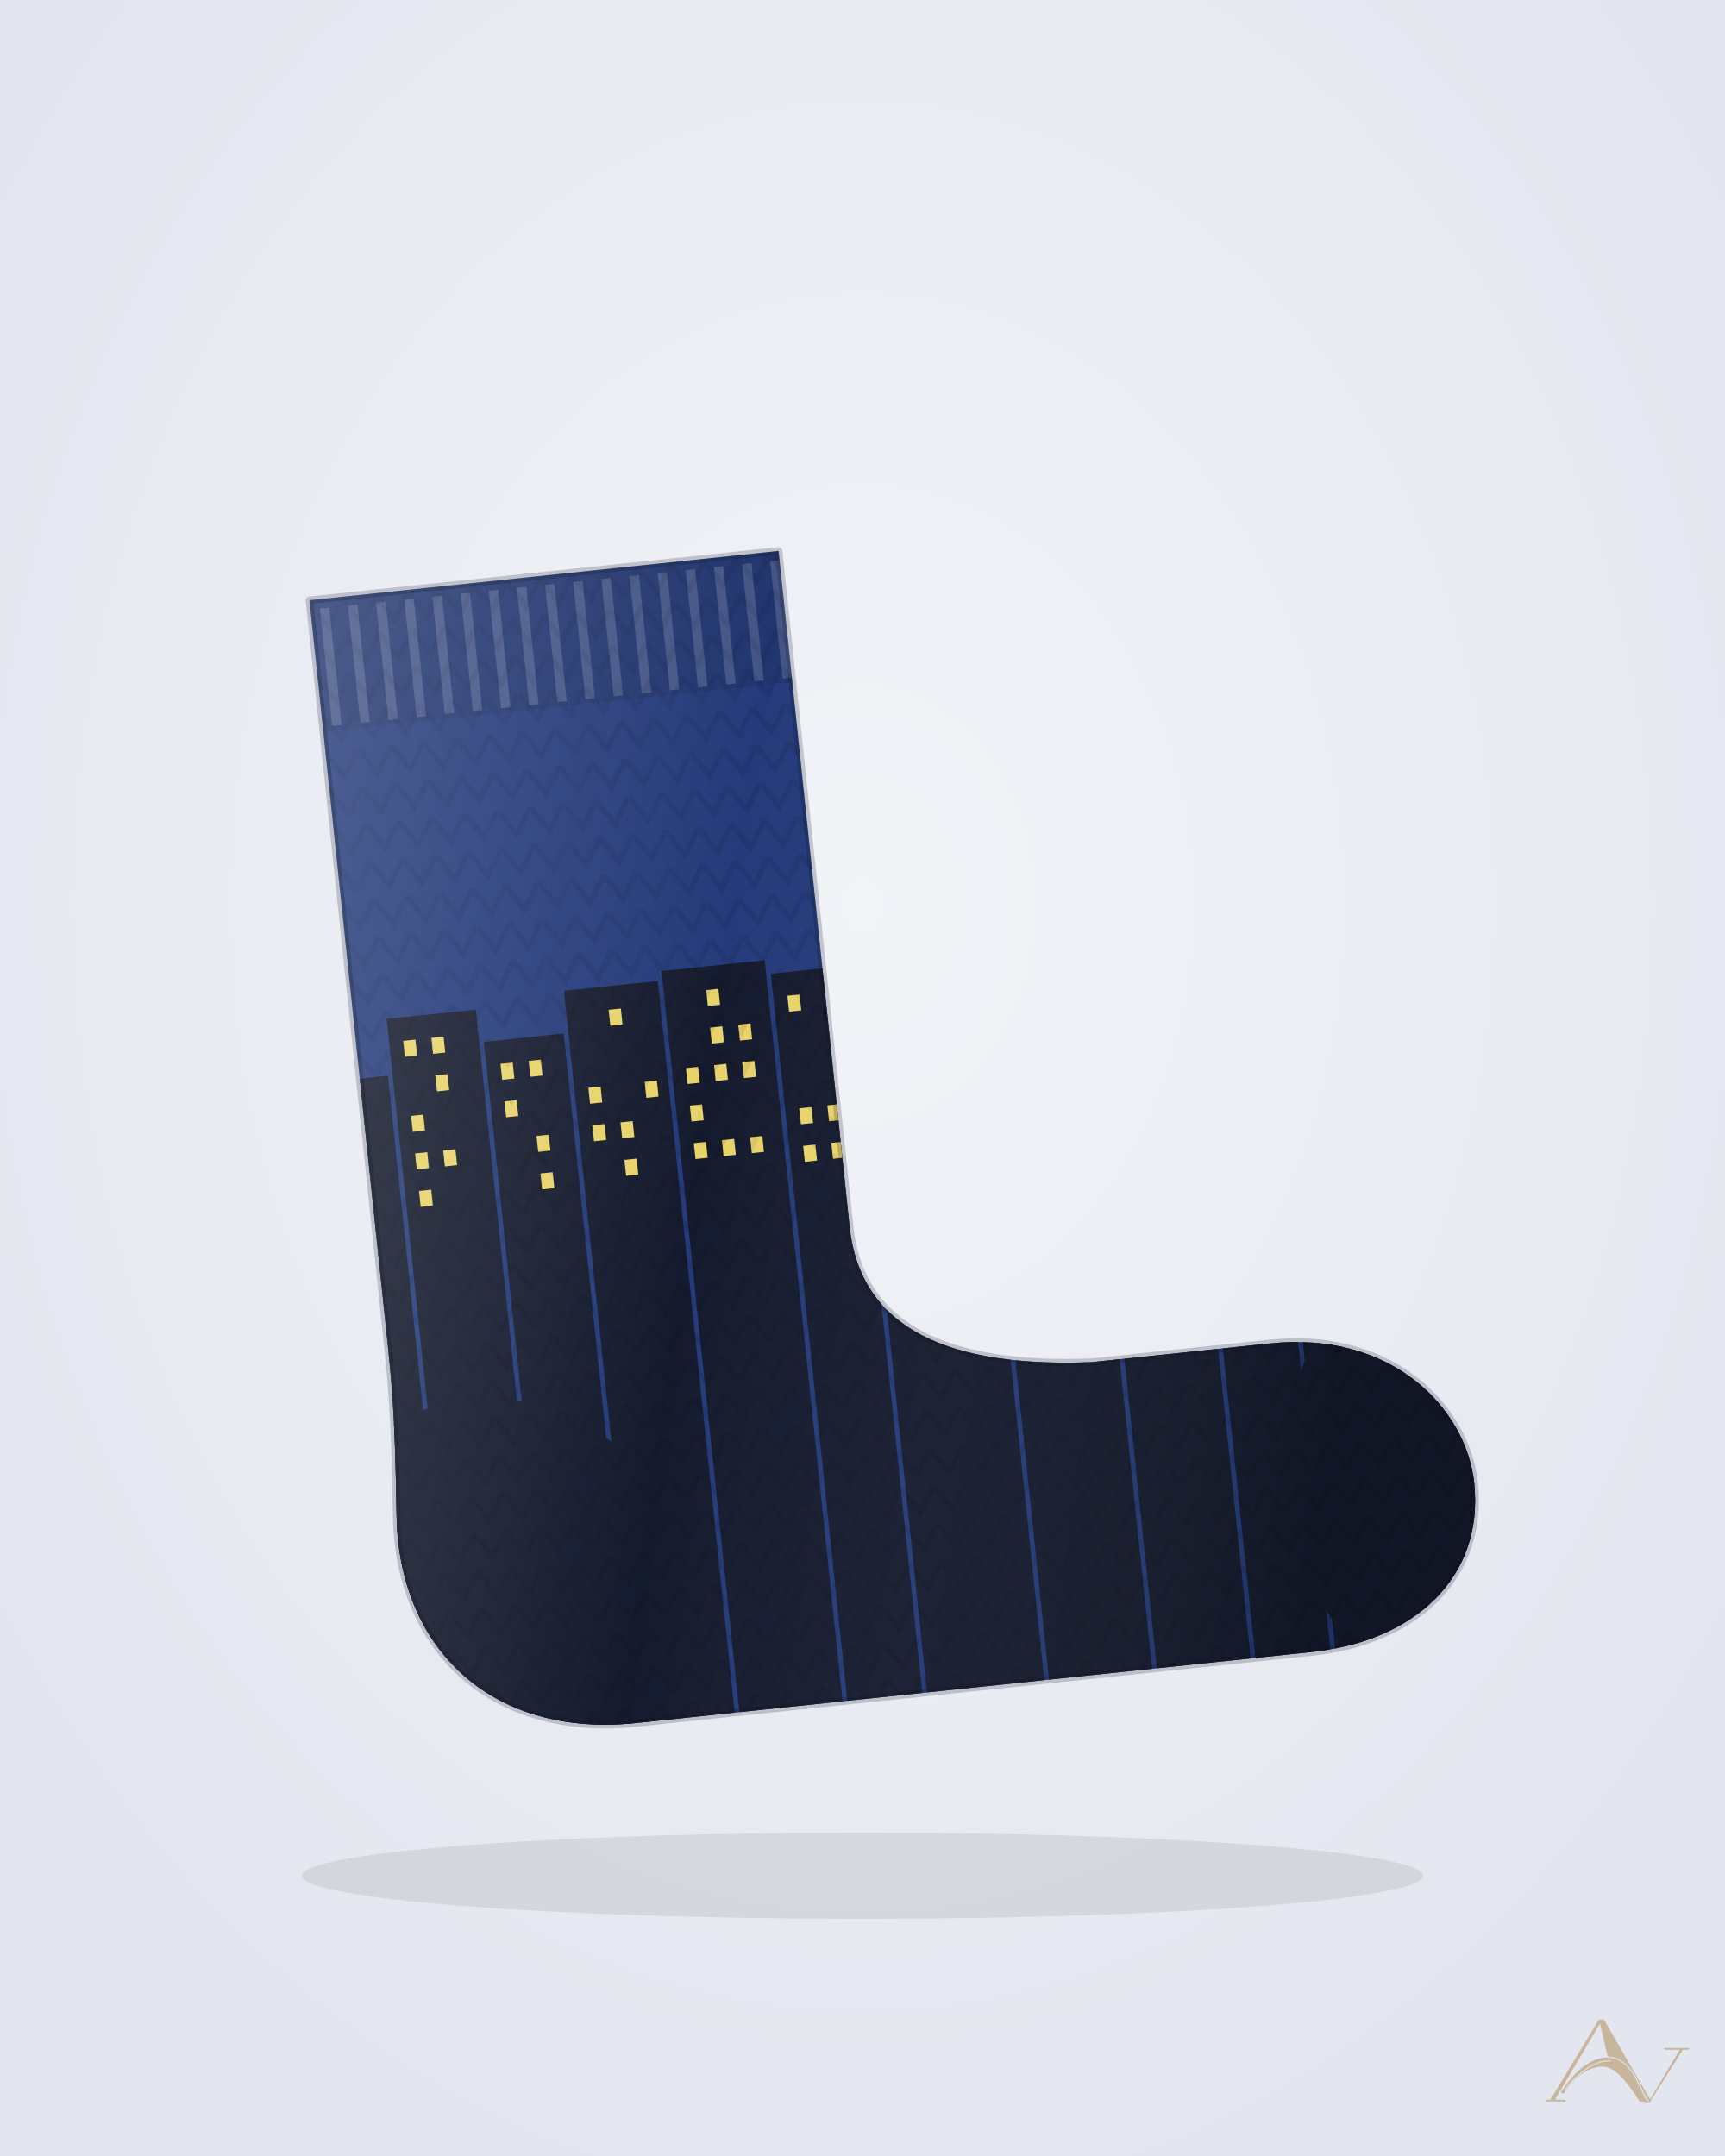
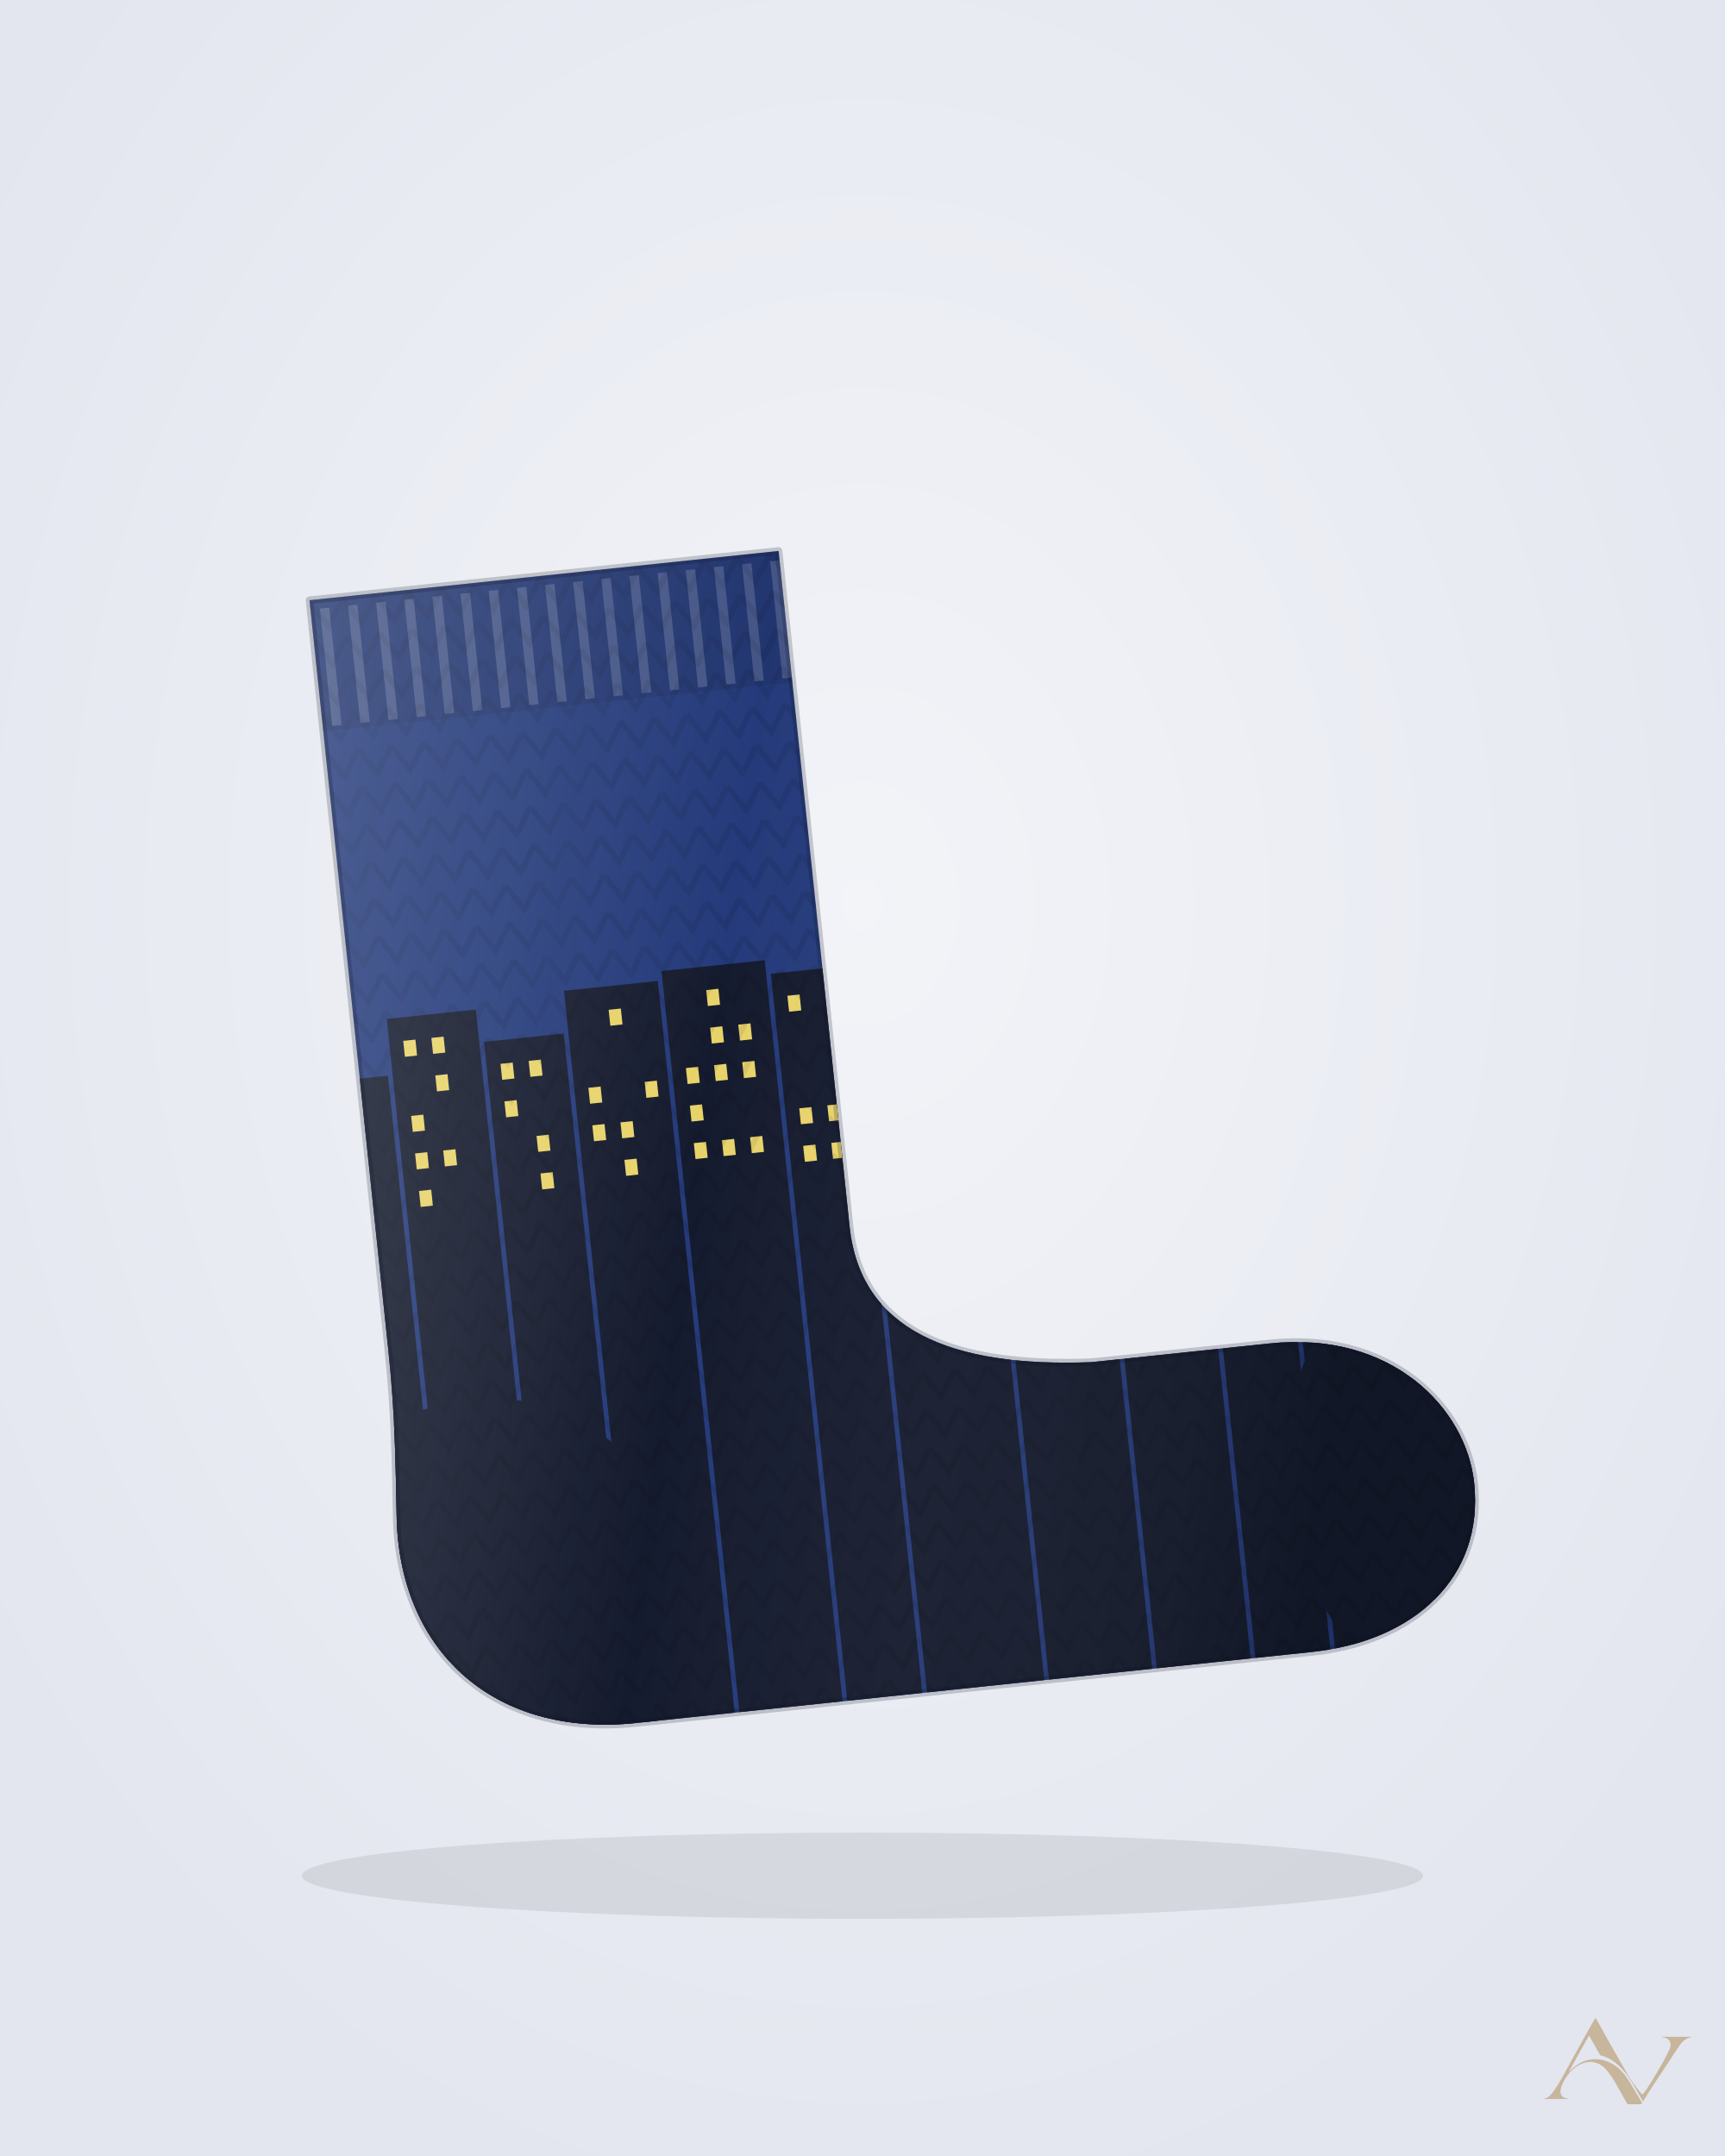
<svg xmlns="http://www.w3.org/2000/svg" viewBox="0 0 800 1000" role="img">
  <defs>
    <radialGradient id="light" cx=".5" cy=".42" r=".62">
      <stop offset="0" stop-color="#fff" stop-opacity=".55" />
      <stop offset="1" stop-color="#fff" stop-opacity="0" />
    </radialGradient>
  </defs>
  <rect width="800" height="1000" fill="#e3e6ef" />
  <rect width="800" height="1000" fill="url(#light)" />
  <ellipse cx="400" cy="870" rx="260" ry="20" fill="#000" fill-opacity=".08" />
  <g transform="rotate(-6 400 500) translate(168.1 130.3) scale(2.1875 2.1875)">
    <defs>
      <clipPath id="c-night-market-crew-a">
        <path d="M0 56H100V200C100 222 118 232 148 234H186C212 234 226 252 226 268C226 288 210 300 188 300H44C14 300 -4 280 -2 252C-1 240 0 230 0 216Z" />
      </clipPath>
      <pattern id="k-night-market-crew-a" width="7" height="8" patternUnits="userSpaceOnUse">
        <path d="M0 0.5L3.5 6L7 0.5" fill="none" stroke="#000" stroke-opacity=".075" stroke-width="1.2" />
      </pattern>
      <linearGradient id="g-night-market-crew-a" x1="0" x2="1" y1="0" y2="0.25">
        <stop offset="0" stop-color="#fff" stop-opacity=".2" />
        <stop offset=".42" stop-color="#fff" stop-opacity="0" />
        <stop offset="1" stop-color="#000" stop-opacity=".16" />
      </linearGradient>
    </defs>
    <path d="M0 56H100V200C100 222 118 232 148 234H186C212 234 226 252 226 268C226 288 210 300 188 300H44C14 300 -4 280 -2 252C-1 240 0 230 0 216Z" fill="#243a7a" />
    <g clip-path="url(#c-night-market-crew-a)">
      <rect x="-12" y="158" width="18" height="146" fill="#151b2e" />
      <rect x="-9" y="163" width="2.6" height="3.4" fill="#e8d36a" />
      <rect x="-9" y="171" width="2.6" height="3.4" fill="#e8d36a" />
      <rect x="-9" y="179" width="2.6" height="3.4" fill="#e8d36a" />
      <rect x="7" y="146" width="19" height="158" fill="#151b2e" />
      <rect x="10" y="151" width="2.6" height="3.4" fill="#e8d36a" />
      <rect x="16" y="151" width="2.6" height="3.4" fill="#e8d36a" />
      <rect x="16" y="159" width="2.6" height="3.4" fill="#e8d36a" />
      <rect x="10" y="167" width="2.6" height="3.4" fill="#e8d36a" />
      <rect x="10" y="175" width="2.6" height="3.4" fill="#e8d36a" />
      <rect x="16" y="175" width="2.6" height="3.4" fill="#e8d36a" />
      <rect x="10" y="183" width="2.6" height="3.4" fill="#e8d36a" />
      <rect x="27" y="153" width="17" height="151" fill="#151b2e" />
      <rect x="30" y="158" width="2.6" height="3.4" fill="#e8d36a" />
      <rect x="36" y="158" width="2.6" height="3.4" fill="#e8d36a" />
      <rect x="30" y="166" width="2.6" height="3.4" fill="#e8d36a" />
      <rect x="36" y="174" width="2.6" height="3.4" fill="#e8d36a" />
      <rect x="36" y="182" width="2.6" height="3.4" fill="#e8d36a" />
      <rect x="45" y="144" width="20" height="160" fill="#151b2e" />
      <rect x="54" y="149" width="2.6" height="3.4" fill="#e8d36a" />
      <rect x="48" y="165" width="2.6" height="3.4" fill="#e8d36a" />
      <rect x="60" y="165" width="2.6" height="3.4" fill="#e8d36a" />
      <rect x="48" y="173" width="2.6" height="3.4" fill="#e8d36a" />
      <rect x="54" y="173" width="2.6" height="3.4" fill="#e8d36a" />
      <rect x="54" y="181" width="2.6" height="3.4" fill="#e8d36a" />
      <rect x="66" y="142" width="22" height="162" fill="#151b2e" />
      <rect x="75" y="147" width="2.6" height="3.4" fill="#e8d36a" />
      <rect x="75" y="155" width="2.6" height="3.4" fill="#e8d36a" />
      <rect x="81" y="155" width="2.6" height="3.4" fill="#e8d36a" />
      <rect x="69" y="163" width="2.6" height="3.4" fill="#e8d36a" />
      <rect x="75" y="163" width="2.6" height="3.4" fill="#e8d36a" />
      <rect x="81" y="163" width="2.6" height="3.4" fill="#e8d36a" />
      <rect x="69" y="171" width="2.6" height="3.4" fill="#e8d36a" />
      <rect x="69" y="179" width="2.6" height="3.4" fill="#e8d36a" />
      <rect x="75" y="179" width="2.6" height="3.4" fill="#e8d36a" />
      <rect x="81" y="179" width="2.6" height="3.4" fill="#e8d36a" />
      <rect x="89" y="145" width="16" height="159" fill="#151b2e" />
      <rect x="92" y="150" width="2.6" height="3.4" fill="#e8d36a" />
      <rect x="92" y="174" width="2.6" height="3.4" fill="#e8d36a" />
      <rect x="98" y="174" width="2.6" height="3.4" fill="#e8d36a" />
      <rect x="92" y="182" width="2.6" height="3.4" fill="#e8d36a" />
      <rect x="98" y="182" width="2.6" height="3.4" fill="#e8d36a" />
      <rect x="106" y="157" width="25" height="147" fill="#151b2e" />
      <rect x="109" y="162" width="2.6" height="3.4" fill="#e8d36a" />
      <rect x="115" y="162" width="2.6" height="3.4" fill="#e8d36a" />
      <rect x="121" y="162" width="2.6" height="3.4" fill="#e8d36a" />
      <rect x="109" y="170" width="2.6" height="3.4" fill="#e8d36a" />
      <rect x="115" y="178" width="2.6" height="3.4" fill="#e8d36a" />
      <rect x="121" y="178" width="2.6" height="3.4" fill="#e8d36a" />
      <rect x="132" y="127" width="22" height="177" fill="#151b2e" />
      <rect x="135" y="132" width="2.6" height="3.4" fill="#e8d36a" />
      <rect x="135" y="140" width="2.6" height="3.4" fill="#e8d36a" />
      <rect x="147" y="140" width="2.6" height="3.4" fill="#e8d36a" />
      <rect x="141" y="156" width="2.6" height="3.4" fill="#e8d36a" />
      <rect x="147" y="156" width="2.6" height="3.4" fill="#e8d36a" />
      <rect x="135" y="164" width="2.6" height="3.4" fill="#e8d36a" />
      <rect x="135" y="172" width="2.6" height="3.4" fill="#e8d36a" />
      <rect x="141" y="172" width="2.6" height="3.4" fill="#e8d36a" />
      <rect x="147" y="172" width="2.6" height="3.4" fill="#e8d36a" />
      <rect x="147" y="180" width="2.6" height="3.4" fill="#e8d36a" />
      <rect x="155" y="134" width="20" height="170" fill="#151b2e" />
      <rect x="158" y="139" width="2.6" height="3.4" fill="#e8d36a" />
      <rect x="170" y="139" width="2.6" height="3.4" fill="#e8d36a" />
      <rect x="158" y="147" width="2.6" height="3.4" fill="#e8d36a" />
      <rect x="164" y="147" width="2.6" height="3.4" fill="#e8d36a" />
      <rect x="170" y="147" width="2.6" height="3.4" fill="#e8d36a" />
      <rect x="158" y="155" width="2.6" height="3.4" fill="#e8d36a" />
      <rect x="164" y="155" width="2.6" height="3.4" fill="#e8d36a" />
      <rect x="170" y="155" width="2.6" height="3.4" fill="#e8d36a" />
      <rect x="158" y="163" width="2.6" height="3.4" fill="#e8d36a" />
      <rect x="164" y="163" width="2.6" height="3.4" fill="#e8d36a" />
      <rect x="176" y="163" width="16" height="141" fill="#151b2e" />
      <rect x="193" y="163" width="21" height="141" fill="#151b2e" />
      <rect x="196" y="176" width="2.6" height="3.4" fill="#e8d36a" />
      <rect x="202" y="184" width="2.6" height="3.4" fill="#e8d36a" />
      <rect x="208" y="184" width="2.6" height="3.4" fill="#e8d36a" />
      <rect x="215" y="152" width="25" height="152" fill="#151b2e" />
      <rect x="224" y="157" width="2.6" height="3.4" fill="#e8d36a" />
      <rect x="218" y="165" width="2.6" height="3.4" fill="#e8d36a" />
      <rect x="224" y="165" width="2.6" height="3.4" fill="#e8d36a" />
      <rect x="224" y="173" width="2.6" height="3.4" fill="#e8d36a" />
      <rect x="218" y="181" width="2.6" height="3.4" fill="#e8d36a" />
      <rect x="224" y="181" width="2.6" height="3.4" fill="#e8d36a" />
      <rect x="-10" y="56" width="120" height="28" fill="#000" fill-opacity=".09" />
      <path d="M3 58V83" stroke="#fff" stroke-opacity=".16" stroke-width="2" />
      <path d="M9 58V83" stroke="#fff" stroke-opacity=".16" stroke-width="2" />
      <path d="M15 58V83" stroke="#fff" stroke-opacity=".16" stroke-width="2" />
      <path d="M21 58V83" stroke="#fff" stroke-opacity=".16" stroke-width="2" />
      <path d="M27 58V83" stroke="#fff" stroke-opacity=".16" stroke-width="2" />
      <path d="M33 58V83" stroke="#fff" stroke-opacity=".16" stroke-width="2" />
      <path d="M39 58V83" stroke="#fff" stroke-opacity=".16" stroke-width="2" />
      <path d="M45 58V83" stroke="#fff" stroke-opacity=".16" stroke-width="2" />
      <path d="M51 58V83" stroke="#fff" stroke-opacity=".16" stroke-width="2" />
      <path d="M57 58V83" stroke="#fff" stroke-opacity=".16" stroke-width="2" />
      <path d="M63 58V83" stroke="#fff" stroke-opacity=".16" stroke-width="2" />
      <path d="M69 58V83" stroke="#fff" stroke-opacity=".16" stroke-width="2" />
      <path d="M75 58V83" stroke="#fff" stroke-opacity=".16" stroke-width="2" />
      <path d="M81 58V83" stroke="#fff" stroke-opacity=".16" stroke-width="2" />
      <path d="M87 58V83" stroke="#fff" stroke-opacity=".16" stroke-width="2" />
      <path d="M93 58V83" stroke="#fff" stroke-opacity=".16" stroke-width="2" />
      <path d="M99 58V83" stroke="#fff" stroke-opacity=".16" stroke-width="2" />
      <ellipse cx="16" cy="272" rx="42" ry="44" fill="#151b2e" />
      <ellipse cx="232" cy="266" rx="46" ry="52" fill="#151b2e" />
      <rect x="-30" y="26" width="290" height="284" fill="url(#k-night-market-crew-a)" />
      <rect x="-6" y="56" width="236" height="248" fill="url(#g-night-market-crew-a)" />
    </g>
    <path d="M0 56H100V200C100 222 118 232 148 234H186C212 234 226 252 226 268C226 288 210 300 188 300H44C14 300 -4 280 -2 252C-1 240 0 230 0 216Z" fill="none" stroke="#0b1220" stroke-opacity=".2" stroke-width="1.6" stroke-linejoin="round" />
  </g>
-   <g transform="translate(716 936) scale(0.1325)" opacity=".55">
-     <defs>
-       <mask id="wm-over" maskUnits="userSpaceOnUse" x="0" y="0" width="620" height="420">
-         <rect x="0" y="0" width="620" height="420" fill="#fff" />
-         <path d="M95 303C147 222 205 180 258 180C303 181 336 213 358 255C374 287 388 317 402 338L370 333C350 300 327 268 302 243C278 220 258 211 236 212C182 217 136 255 106 307Z" fill="none" stroke="#000" stroke-width="7" stroke-linejoin="round" />
-       </mask>
-       <mask id="wm-fold" maskUnits="userSpaceOnUse" x="0" y="0" width="620" height="420">
-         <rect x="0" y="0" width="620" height="420" fill="#fff" />
-         <path d="M110 293C166 219 225 192 261 192C301 194 333 221 351 254C365 281 377 305 391 327" fill="none" stroke="#000" stroke-width="3.2" stroke-linecap="round" />
-       </mask>
-     </defs>
-     <g transform="translate(-36 -42)" fill="#b08d57">
-       <g mask="url(#wm-over)">
-         <path d="M227 50L239 50L73 331H57Z" />
-         <path d="M229 47L258 172L300 245L384 334L400 340L411 333L246 47Z" />
-       </g>
-       <path d="M40 334H114L109 328H45Z" />
-       <path d="M400 340L409 333L523 152H512Z" />
-       <path d="M455 147H548L541 153H461Z" />
-       <path d="M95 303C147 222 205 180 258 180C303 181 336 213 358 255C374 287 388 317 402 338L370 333C350 300 327 268 302 243C278 220 258 211 236 212C182 217 136 255 106 307Z" mask="url(#wm-fold)" />
-     </g>
+   <g transform="translate(716 936) scale(0.1504)" opacity=".55">
+     <path fill="#b08d57" fill-rule="evenodd" d="M258.2 265.7C257.8 265.5 257.4 264.9 256.2 262.8C255.8 262.1 254.9 260.6 254.3 259.4C253.6 258.2 252.8 256.8 252.5 256.4C252.3 255.9 251.9 255.2 251.6 254.8C251.3 254.3 250.2 252.3 249.1 250.3C246.3 245.3 245.7 244.3 243 239.7C240.5 235.3 239.9 234.3 238.2 231.1C234.9 225 233.2 222.1 230.6 217.4C222.8 204 221.3 201.3 218.8 197.1C218 195.9 216.6 193.6 215.6 191.9C214.6 190.2 213.4 188.2 212.9 187.4C212.4 186.6 211.4 185.1 210.7 184C209.9 182.9 208 180 206.4 177.7C202.6 172.2 202.6 172.1 201.2 170.3C192.2 158.1 185.2 151 177.2 145.9C173.7 143.6 169.5 141.3 167.2 140.4C162.7 138.7 160.2 137.9 153.9 136.5C151.3 135.9 147.2 135.5 143.5 135.4C140.1 135.3 140.1 135.4 136.4 135.8C129.4 136.7 124 138 118 140.3C114.8 141.6 108.3 144.8 105.6 146.5C100 150 93.5 154.8 89.8 158.1C84.3 163.2 82.3 165.2 76.7 171.8C75.3 173.5 74.1 175 71.4 178.6C68 183.2 67.6 183.9 64.4 189.9C63.3 192 61.8 194.7 61.1 195.9C58.6 200.4 57.7 202.1 55.7 207.3C53.5 212.6 52.4 216.3 51.5 221.6C51 224.2 51 228.5 51.5 231C52.9 238 57.5 243.7 63.5 245.9C64 246.1 64.6 246.3 64.8 246.4C66 246.9 69.9 247.8 72.5 248.1C75.8 248.4 75.8 248.5 76.1 248.7C76.4 249.1 76.2 249.5 75.7 249.6C75.1 249.8 4.9 249.8 2.2 249.6C0.3 249.5 0 249.4 0.2 249C0.4 248.8 1.1 248.6 3.5 248C8.1 246.8 11.5 245.2 15 242.6C17.9 240.4 24.1 233.7 27.9 228.6C31.5 223.9 40.8 210.2 43.4 205.7C45 203 48 197.8 50 194.5C50.6 193.5 51.6 191.8 52.2 190.6C52.9 189.4 53.8 187.7 54.4 186.8C56.4 183.6 59 179.1 60.5 176.1C61 175.2 62.1 173.2 63 171.8C63.8 170.3 65.1 168 65.7 166.7C66.4 165.4 67.3 163.6 67.8 162.8C68.3 162 69 160.6 69.5 159.6C70 158.7 71.1 156.8 71.9 155.4C72.7 154 73.7 152.1 74.2 151.3C74.9 149.9 75.8 148.2 78.9 142.5C79.3 141.7 80 140.6 80.3 140C80.6 139.4 81.7 137.3 82.8 135.4C83.8 133.4 84.7 131.8 84.8 131.7C84.8 131.6 85.6 130.2 86.5 128.6C87.5 126.9 88.8 124.6 89.5 123.3C90.2 122.1 91.4 120 92.1 118.7C94.1 115 95.2 113.1 95.3 112.9C95.3 112.9 96.4 110.9 97.6 108.6C98.8 106.3 100.8 102.7 102 100.6C103.2 98.5 104.7 95.8 105.4 94.6C107.1 91.4 108.2 89.4 111.7 83.3C112.3 82.3 113.3 80.5 113.9 79.3C114.6 78 115.9 75.6 117 73.8C119.6 69.1 120.9 66.9 123.2 62.6C124.3 60.6 125.9 57.9 126.6 56.6C128.2 53.9 130.9 48.9 132.6 45.7C134 43.1 134.4 42.4 138.2 35.8C139.8 33 141.6 29.9 142.1 28.8C142.7 27.8 143.8 25.9 144.5 24.6C148.1 18.5 149.7 15.8 150.8 13.7C151.5 12.5 152.7 10.4 153.4 9.2C154.2 8 155.4 5.9 156.1 4.6C158.7 0.1 158.8 0 159.3 0C159.7 0 160 0.3 160.4 1C160.5 1.2 160.9 2 161.4 2.7C161.8 3.4 162.6 4.9 163.2 6C163.8 7.1 165.2 9.7 166.4 11.6C168.5 15.4 170.7 19.3 171.9 21.6C172.3 22.3 173.3 24.1 174.1 25.6C174.9 27 176 28.9 176.5 29.8C177.6 31.8 181 38 182.6 40.8C183.3 42.1 184.2 43.8 184.7 44.6C186.2 47.2 187.7 50 190.5 54.9C192.4 58.3 193.1 59.5 193.8 60.8C194.6 62.3 196.1 65 197.2 67C197.8 68 198.6 69.5 199 70.3C199.5 71 200.4 72.7 201.1 73.9C201.8 75.2 202.9 77.2 203.6 78.4C204.3 79.7 205.4 81.7 206.1 82.9C206.8 84.1 207.8 85.9 208.4 86.8C210.8 91.3 213.7 96.3 215.4 99.1C216.4 100.8 217.6 102.8 217.9 103.5C218.3 104.2 219.1 105.5 219.6 106.4C220.1 107.3 220.8 108.5 221.1 109.1C221.5 109.7 222.6 111.5 223.6 113.3C225.3 116.1 226.8 118.8 228.4 121.7C228.7 122.3 230.4 125.3 232.2 128.4C233.9 131.4 235.9 134.9 236.5 136.1C237.2 137.2 238.1 138.8 238.5 139.4C239.4 141 244 149.1 245.3 151.3C245.7 152.2 246.6 153.7 247.1 154.6C247.6 155.5 248.8 157.6 249.8 159.3C250.8 161 252.2 163.5 252.9 164.8C254.4 167.4 255.1 168.5 256.1 170.4C256.5 171.1 257.2 172.4 257.7 173.3C258.2 174.1 258.9 175.3 259.3 176C260 177.3 261.4 179.6 262.7 181.6C266.7 187.9 269.3 191.9 271.4 194.9C273.1 197.3 274.8 199.7 275.7 201.1C276.1 201.7 278 204.3 279.9 206.8C281.8 209.4 284.5 213 285.9 214.9C292.9 224.2 298.5 231.1 301.1 233.6C303.5 235.9 304.4 235.9 306.3 233.5C310.3 228.6 313.1 224.8 315.3 221.6C316 220.5 318.5 216.7 320.8 213.3C323.1 209.8 325.6 205.9 326.3 204.7C327.1 203.5 328.1 201.8 328.7 200.9C330.8 197.5 331.9 195.9 333.9 192.4C335.1 190.4 336.8 187.7 337.7 186.3C339.1 184 342.9 177.7 346 172.4C346.5 171.5 348.3 168.5 349.9 165.9C351.4 163.2 353 160.4 353.5 159.7C354.9 157.2 358.4 151.1 360.4 147.8C361.5 145.9 362.8 143.8 363.2 142.9C363.7 142.1 364.9 140 365.9 138.3C366.8 136.6 368.6 133.6 369.7 131.6C370.8 129.6 372.6 126.4 373.6 124.4C375.4 121 375.7 120.4 378.1 115.9C380.1 112.2 382.8 106.9 386.5 98.9C388.9 94 389.7 91.2 390.4 86.4C390.7 84.1 390.7 79.8 390.4 78.1C389.8 74.8 388.2 71.3 386.2 68.8C381.8 63.5 375.4 60.5 365.9 59.4C364.7 59.2 363.6 59.1 363.4 59C362.8 58.7 362.8 58.2 363.5 58C363.9 57.9 452.2 57.8 453.7 57.9C454.7 58 455 58.2 455 58.4C455 58.7 454.8 58.8 451 59.7C447.3 60.7 446.2 61.1 443.3 62.3C439.2 64.1 436.5 65.6 433.7 67.9C425.8 74.2 422 78.9 409.9 97.3C405.6 103.9 400 112.4 398.2 115.1C397.8 115.7 396.6 117.5 395.5 119.1C394.4 120.7 393 122.9 392.3 123.9C390.6 126.4 382.7 138.5 380.6 141.8C379.7 143.2 377.9 145.9 376.6 147.8C375.4 149.7 373.6 152.5 372.6 153.9C369.5 158.6 367.3 161.9 365.8 164.1C365 165.3 363.4 167.8 362.2 169.7C361 171.5 359.2 174.2 358.3 175.6C357.3 177 354.3 181.5 351.6 185.6C348.9 189.7 345.2 195.3 343.4 197.9C341.6 200.6 339.5 203.7 338.9 204.8C338.2 205.8 336.9 207.8 336 209.1C335.1 210.5 333.9 212.2 333.4 212.9C332 215 329.5 219 328 221.4C326.7 223.5 325.9 224.8 323.3 228.9C322.5 230 321.3 232 320.6 233.3C319.8 234.5 318.5 236.8 317.5 238.3C316.6 239.7 315.2 242 314.4 243.4C312.7 246.2 311.1 248.9 309 252C308.3 253.2 307.4 254.6 307.1 255.1C306.4 256.2 306.1 256.5 305.6 256.3C305.4 256.2 305.1 255.9 305 255.7C304.9 255.5 304.1 254.2 303.2 252.8C302.4 251.4 301.4 249.8 301 249.1C300.7 248.5 299.9 247.1 299.2 246.1C297.7 243.5 296.1 240.8 295.4 239.4C294.3 237.6 291.1 232 288.8 228.1C288.3 227.2 287.5 225.8 287 225C285.6 222.5 283.4 218.6 282.2 216.8C280.2 213.3 278.8 211.1 277.9 209.3C276.8 207.4 275.8 205.8 274.8 204.1C274.4 203.4 273.7 202.3 273.2 201.4C269.5 195.3 263.9 186.3 260.7 181.5C257.4 176.6 252.2 169.8 247.2 163.9C246.1 162.7 245 161.4 244.6 160.9C243.1 158.9 236 151.5 232.4 148.2C225.2 141.3 217.3 135 211 131C204 126.6 199 123.8 193.8 121.6C193 121.3 192 120.8 191.5 120.6C186.8 118.5 182.6 117.1 177.1 115.8C175 115.2 174.2 114.9 173.8 114.4C173.5 114.2 172.6 112.7 171.7 111.1C170.9 109.4 169.7 107.4 169.2 106.5C168 104.6 166.4 102 165.6 100.4C162.3 94.6 160.4 91.3 159.5 89.8C157.8 86.8 154.8 81.6 153 78.2C151.3 75.1 149.8 72.5 147.5 68.6C146.8 67.6 145.4 65.1 144.4 63.1C140 55.2 139.8 55 139.3 55C138.7 55 138.7 54.9 136.2 59.6C135.5 60.9 134.5 62.8 133.9 63.7C132 67.1 130.2 70.2 129.6 71.3C129.2 71.8 128.2 73.7 127.4 75.3C126.5 77 125.2 79.2 124.6 80.3C123.9 81.4 123 82.9 122.6 83.7C121.7 85.4 121.3 86.1 115.9 95.6C113.5 99.9 111.7 103.1 111.2 103.9C111 104.4 110.2 105.8 109.5 107.1C106.6 112.1 106 113.2 104.7 115.6C103.5 118 102.7 119.4 100.7 122.9C100.2 123.7 98.7 126.5 97.2 129.1C95.8 131.8 94 135 93.3 136.4C92.6 137.7 91.6 139.5 91.1 140.4C90.3 141.8 88.2 145.5 87.2 147.4C86.7 148.3 84.1 153.1 82.8 155.5C82.4 156.3 81.7 157.6 81.2 158.4C80.8 159.2 80.2 160.2 80 160.8C79.7 161.3 79.1 162.3 78.6 163.2C77.2 165.6 76.6 167 77 167C77.3 167 78.5 165.9 80 164.1C82.7 161.1 85.5 158.1 87.5 156.5C88.4 155.6 90 154.3 91 153.4C94.1 150.8 94.9 150.1 97.7 148C102.5 144.3 108 140.8 112.4 138.6C113.6 137.9 115.7 136.8 117 136.2C124.1 132.6 134.4 129.4 143.6 128.1C150.1 127.1 158.3 126.7 163.1 127C167 127.2 169.7 127.5 171.4 127.8C172.3 127.9 174.1 128.1 175.2 128.3C176.4 128.5 177.7 128.7 178.3 128.9C178.8 129 179.8 129.2 180.6 129.4C185 130.2 192 132.4 198.1 134.8C200.9 136 207.2 139.2 212.8 142.3C216.5 144.5 223.2 149.2 228.5 153.6C234.1 158.2 242.3 166.5 247.4 172.9C253.6 180.4 261.7 192.3 267.2 201.8C267.8 202.8 268.9 204.7 269.7 206C270.4 207.3 271.6 209.2 272.2 210.2C272.8 211.2 273.7 212.9 274.3 213.9C274.9 214.9 276.2 217.2 277.2 218.9C279 222.1 280.6 224.9 281.9 226.8C282.2 227.4 283.1 228.9 283.8 230.1C284.5 231.4 285.4 233 285.8 233.7C287 235.7 290.9 242 292.8 245C293.7 246.5 295.1 248.8 295.8 250C296.6 251.2 297.4 252.4 297.6 252.8C298.2 253.7 300.9 257.9 301.8 259.4C303 261.4 303 261.3 301.1 264.2C300.5 265.2 300.2 265.5 299.8 265.7L299.2 266L278.9 266C258.8 266 258.6 266 258.2 265.7Z" />
  </g>
</svg>
